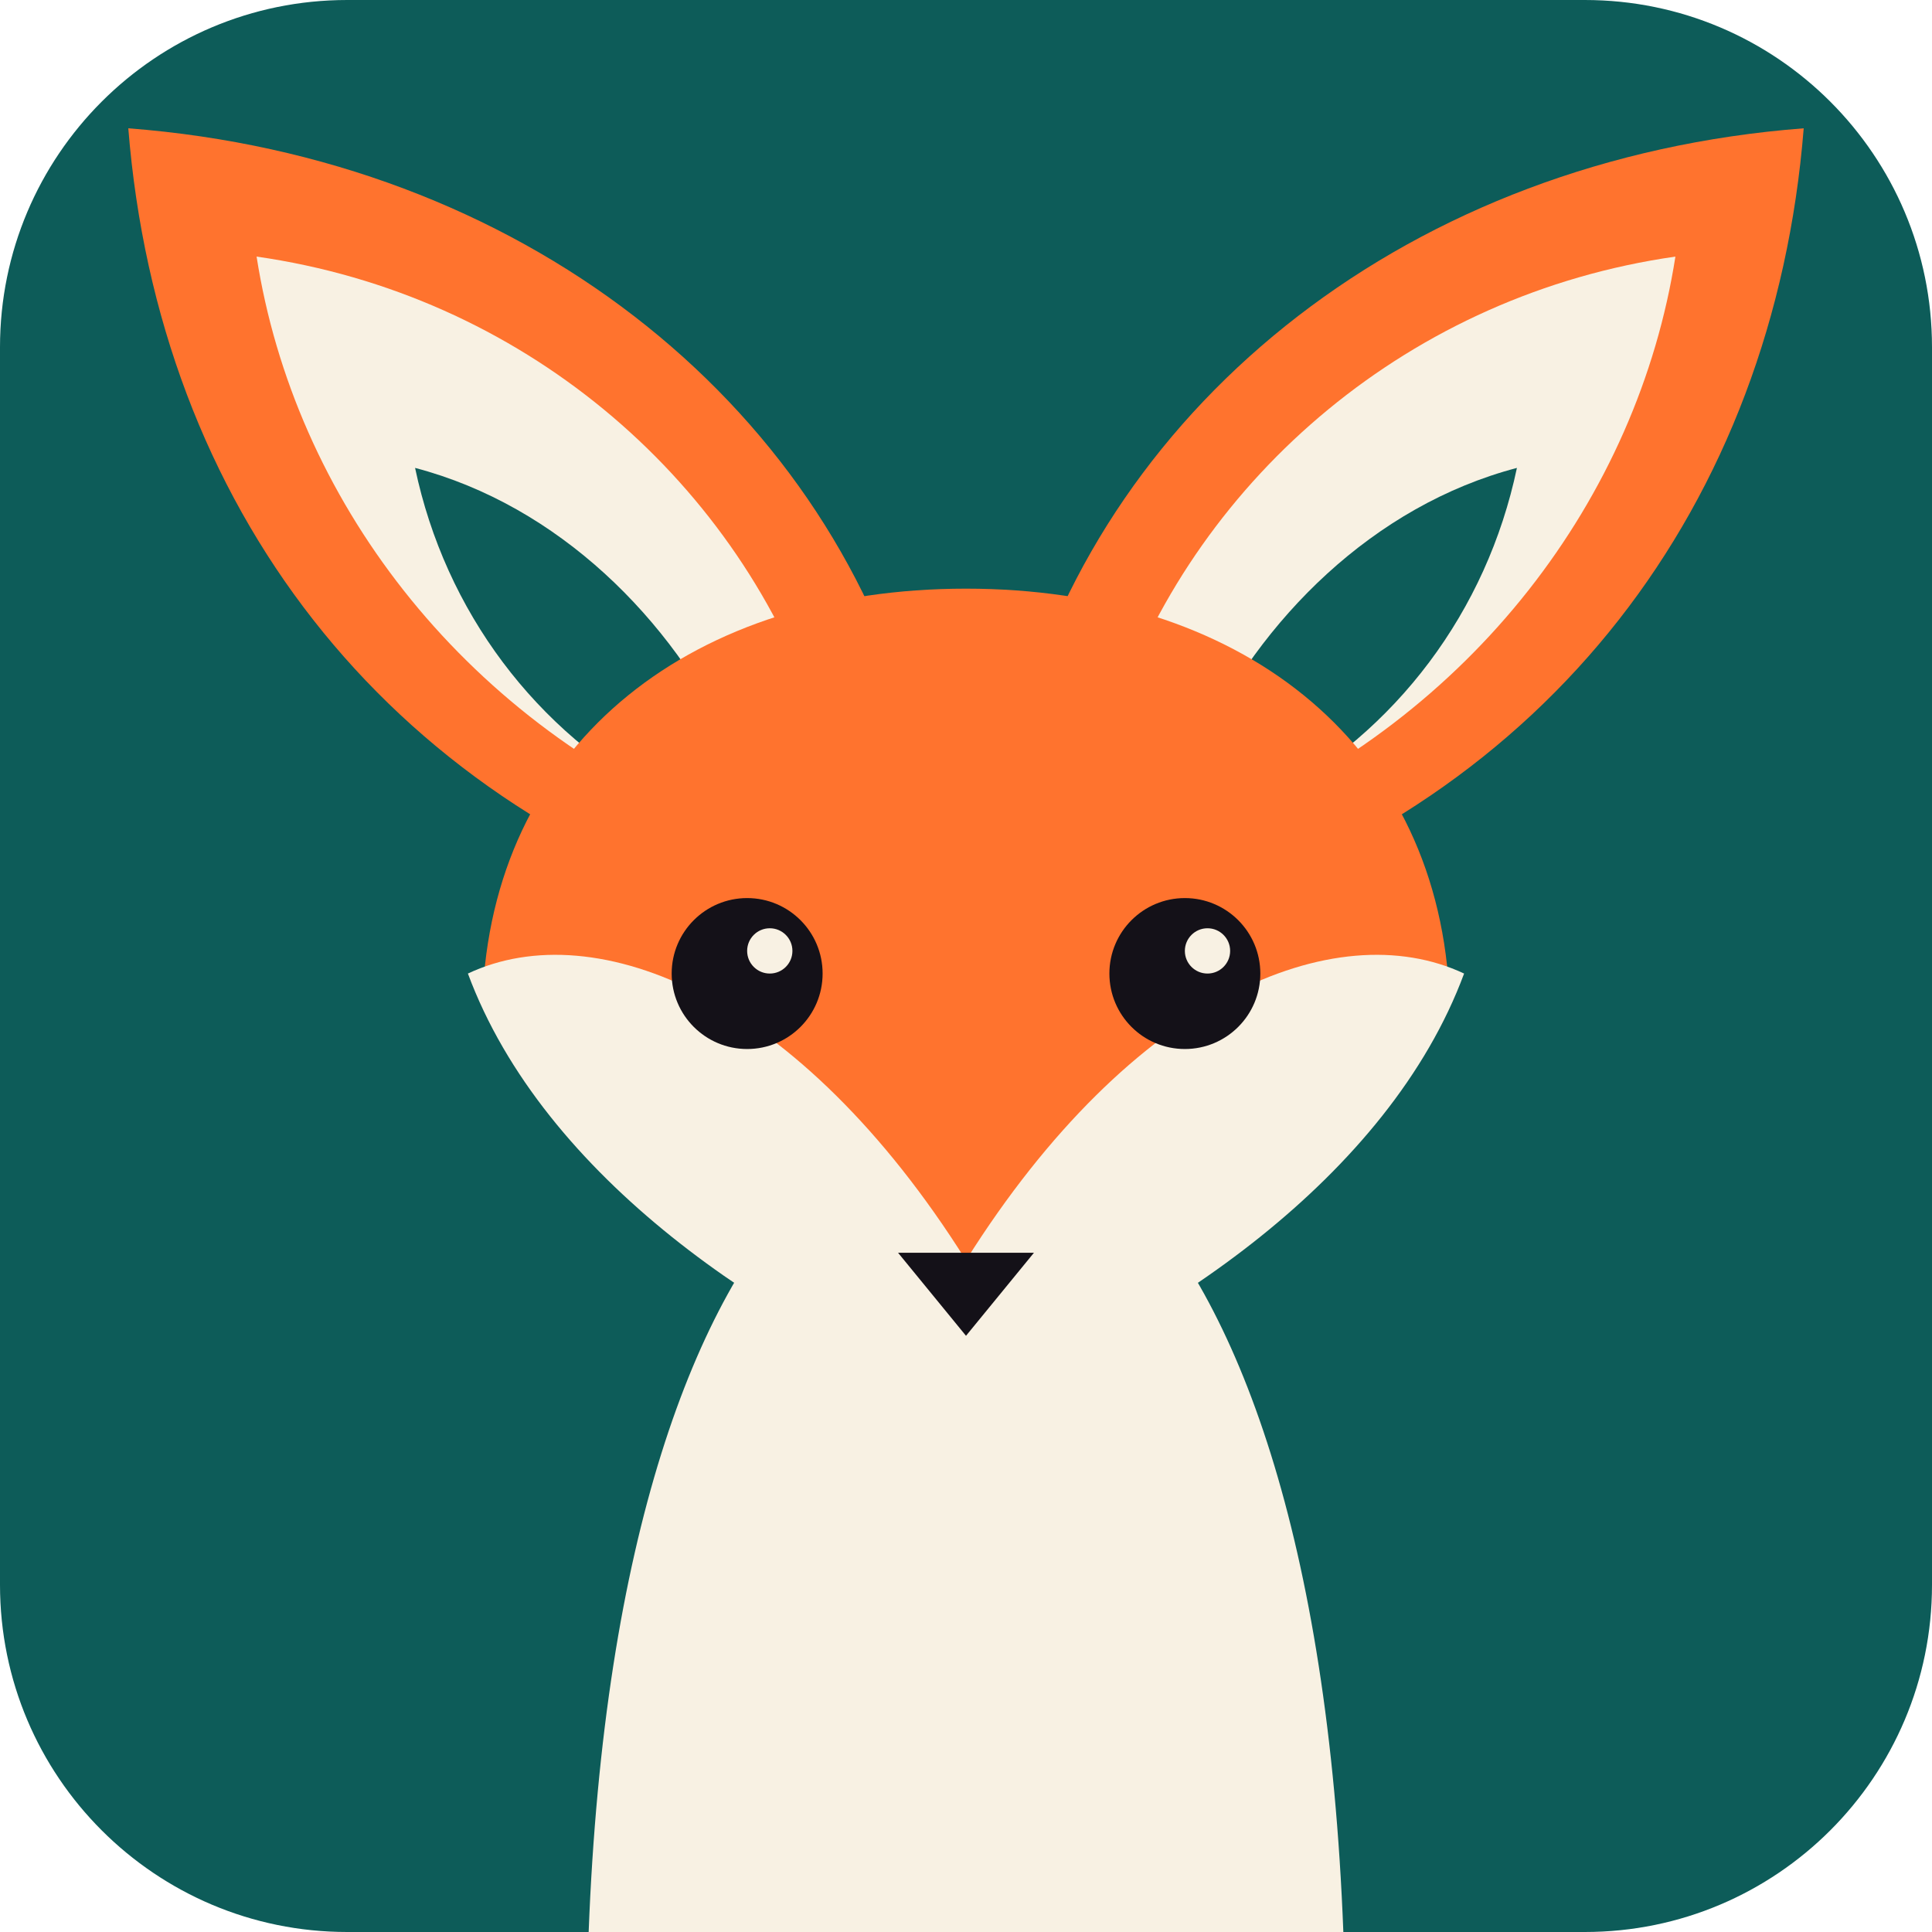
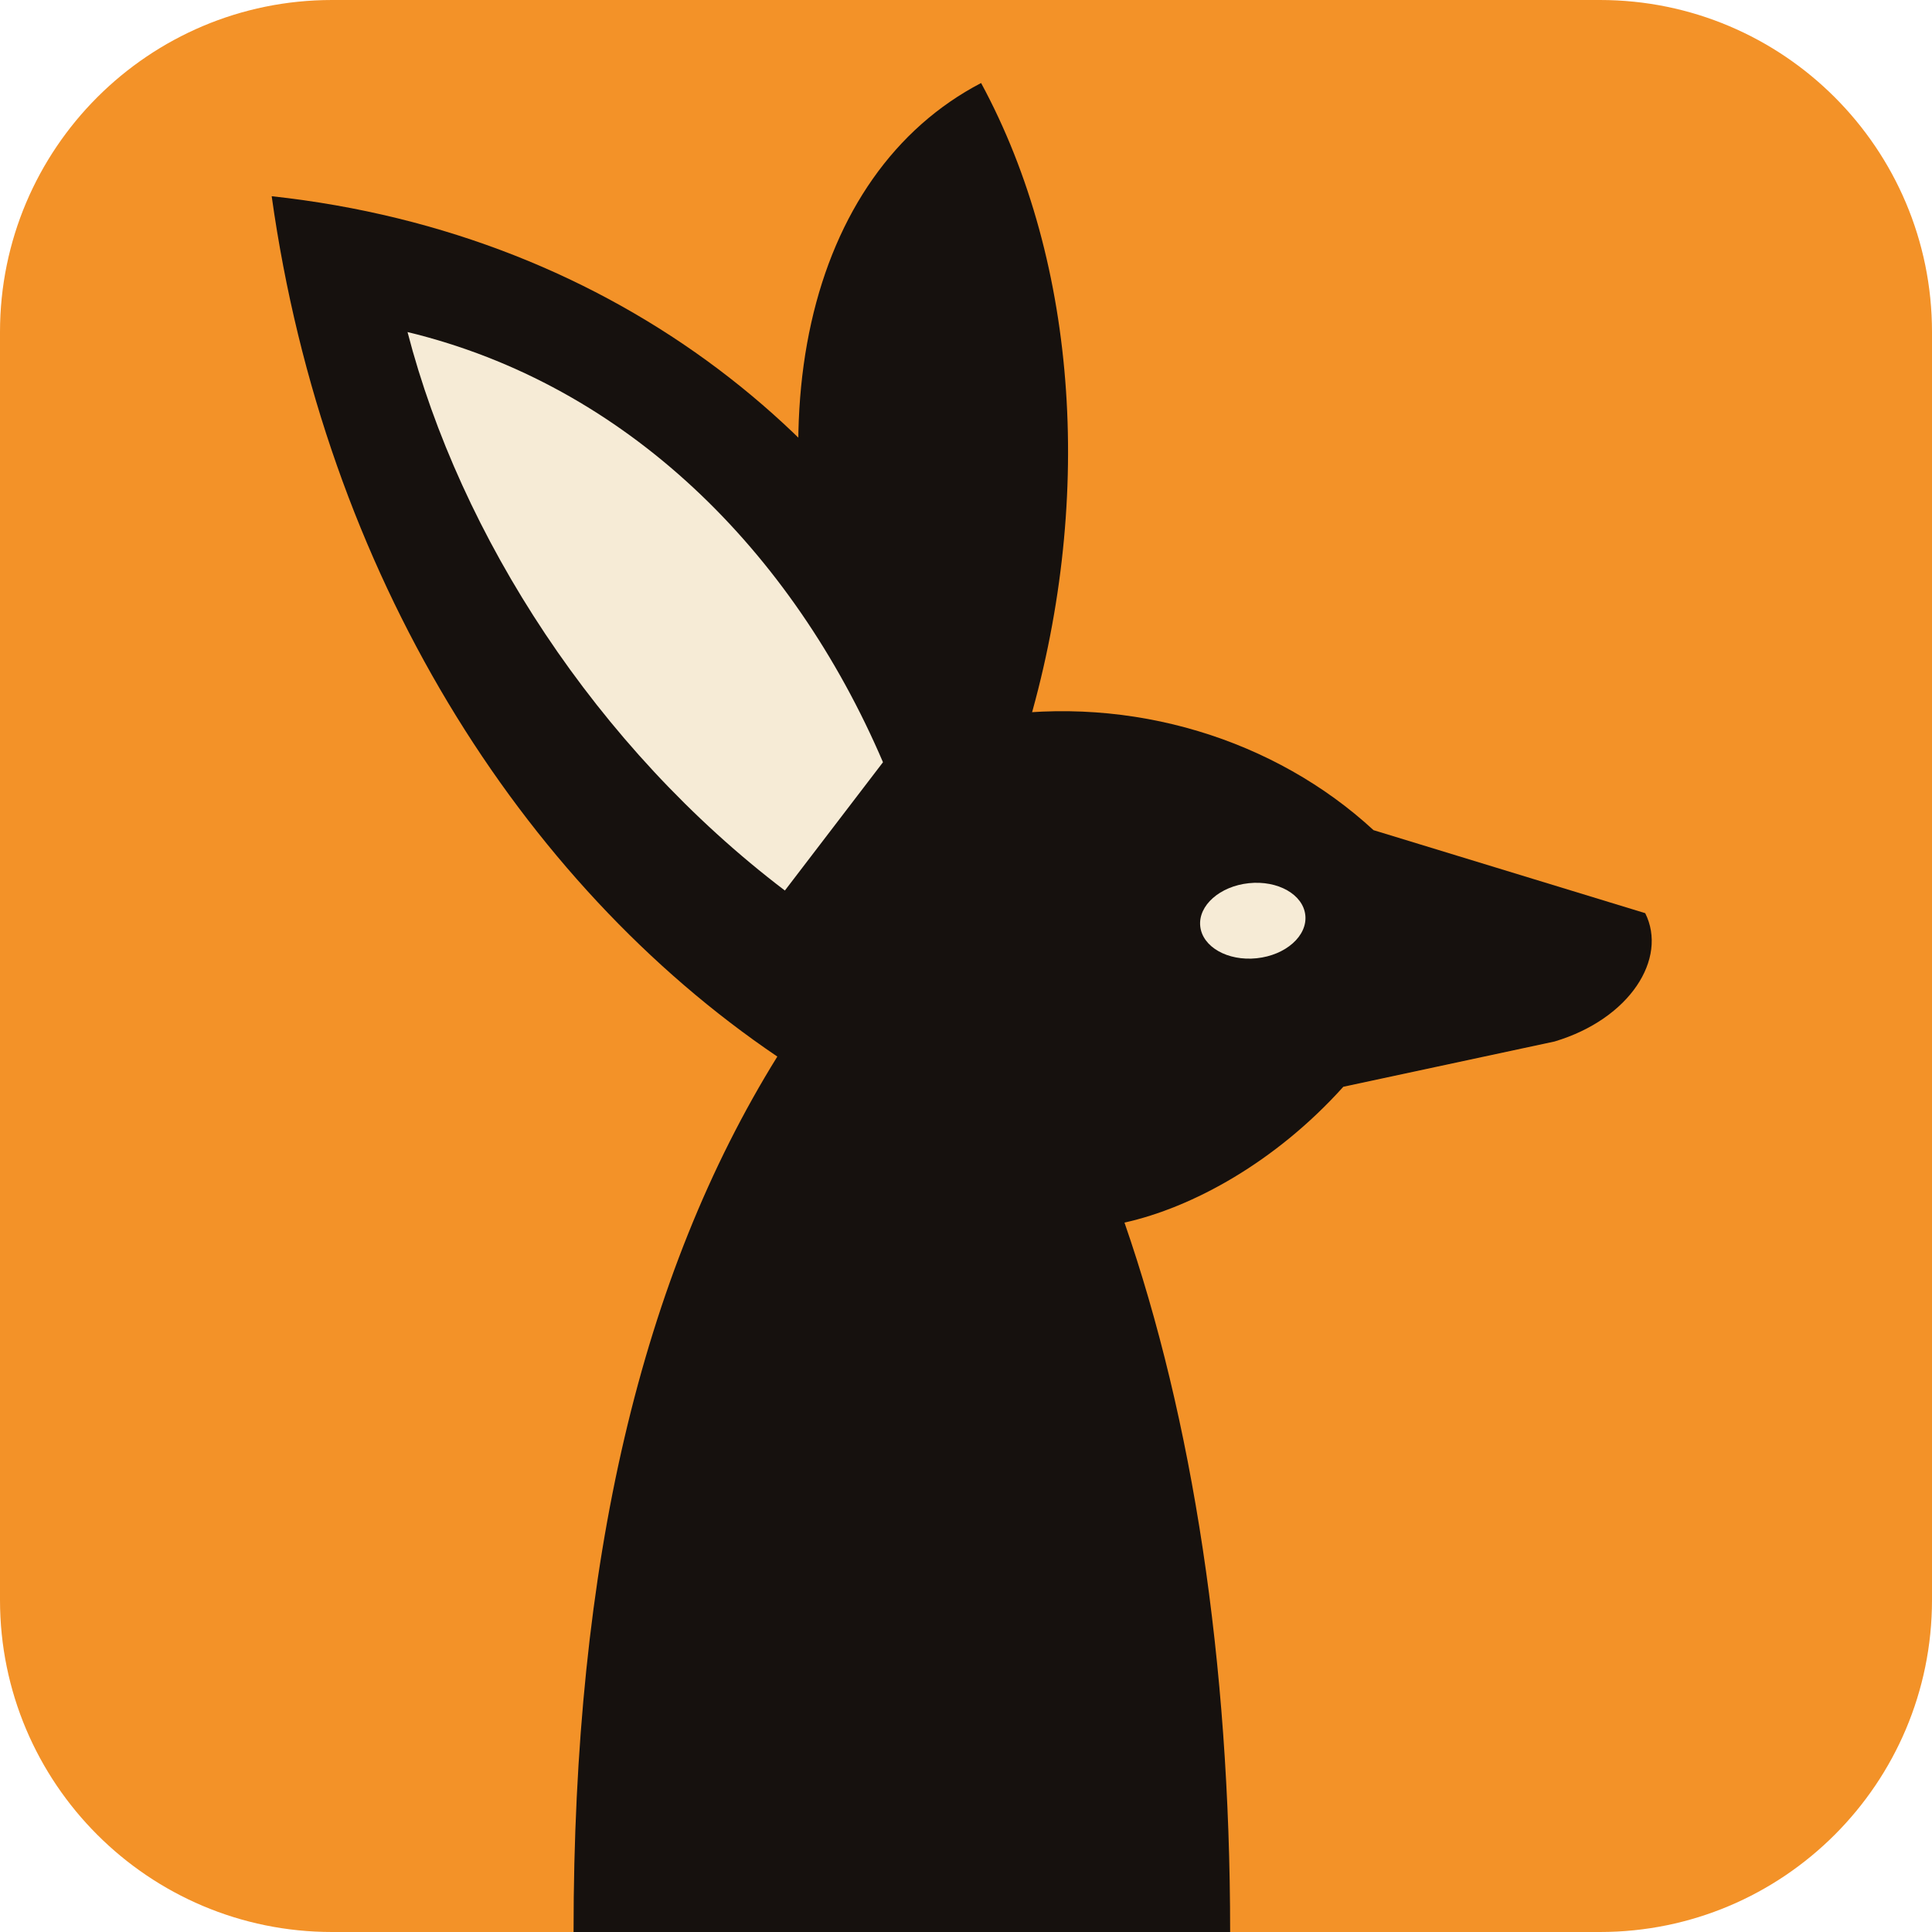
<svg xmlns="http://www.w3.org/2000/svg" width="512" height="512" viewBox="0 0 512 512">
  <defs>
    <clipPath id="fc">
-       <rect width="512" height="512" rx="92" />
+       <rect width="512" height="512" rx="88" />
    </clipPath>
  </defs>
  <g clip-path="url(#fc)">
-     <rect width="512" height="512" fill="#0D5C59" />
-     <path d="M 156 512 C 160 408, 184 344, 214 314 L 298 314 C 328 344, 352 408, 356 512 Z" fill="#F8F1E3" />
-     <path d="M 198 242 C 102 212, 42 134, 34 34 C 138 42, 218 106, 242 192 Z" fill="#FF732E" />
-     <path d="M 314 242 C 410 212, 470 134, 478 34 C 374 42, 294 106, 270 192 Z" fill="#FF732E" />
-     <path d="M 188 218 C 122 190, 78 132, 68 68 C 138 78, 194 126, 216 188 Z" fill="#F8F1E3" />
-     <path d="M 324 218 C 390 190, 434 132, 444 68 C 374 78, 318 126, 296 188 Z" fill="#F8F1E3" />
-     <path d="M 176 212 C 142 194, 118 162, 110 124 C 148 134, 178 164, 194 198 Z" fill="#0D5C59" />
-     <path d="M 336 212 C 370 194, 394 162, 402 124 C 364 134, 334 164, 318 198 Z" fill="#0D5C59" />
-     <path d="M 128 262 C 132 196, 184 156, 256 156 C 328 156, 380 196, 384 262 L 256 338 Z" fill="#FF732E" />
-     <path d="M 124 258 C 158 242, 212 264, 256 334 C 300 264, 354 242, 388 258 C 368 312, 308 352, 256 372 C 204 352, 144 312, 124 258 Z" fill="#F8F1E3" />
-     <circle cx="198" cy="258" r="20" fill="#141118" />
-     <circle cx="204" cy="252" r="6" fill="#F8F1E3" />
-     <circle cx="314" cy="258" r="20" fill="#141118" />
-     <circle cx="320" cy="252" r="6" fill="#F8F1E3" />
-     <polygon points="238,332 274,332 256,354" fill="#141118" />
+     <rect width="512" height="512" fill="#F39228" />
+     <path fill="#16110E" d="M 224 188 C 198 112, 214 46, 260 22 C 286 70, 290 134, 272 194 Z" />
+     <path fill="#16110E" d="       M 152 512       C 152 414, 170 338, 206 280       C 138 234, 86 152, 72 52       C 164 62, 232 118, 262 190       C 300 184, 338 196, 364 220       L 436 242       C 442 254, 432 270, 412 276       L 356 288       C 338 308, 316 320, 298 324       C 316 376, 326 440, 326 512       Z     " />
+     <path fill="#F6EBD6" d="M 208 236 C 158 198, 122 142, 108 88 C 166 102, 210 146, 234 202 Z" />
+     <ellipse cx="332" cy="244" rx="14" ry="10" transform="rotate(-6 332 244)" fill="#F6EBD6" />
  </g>
</svg>
